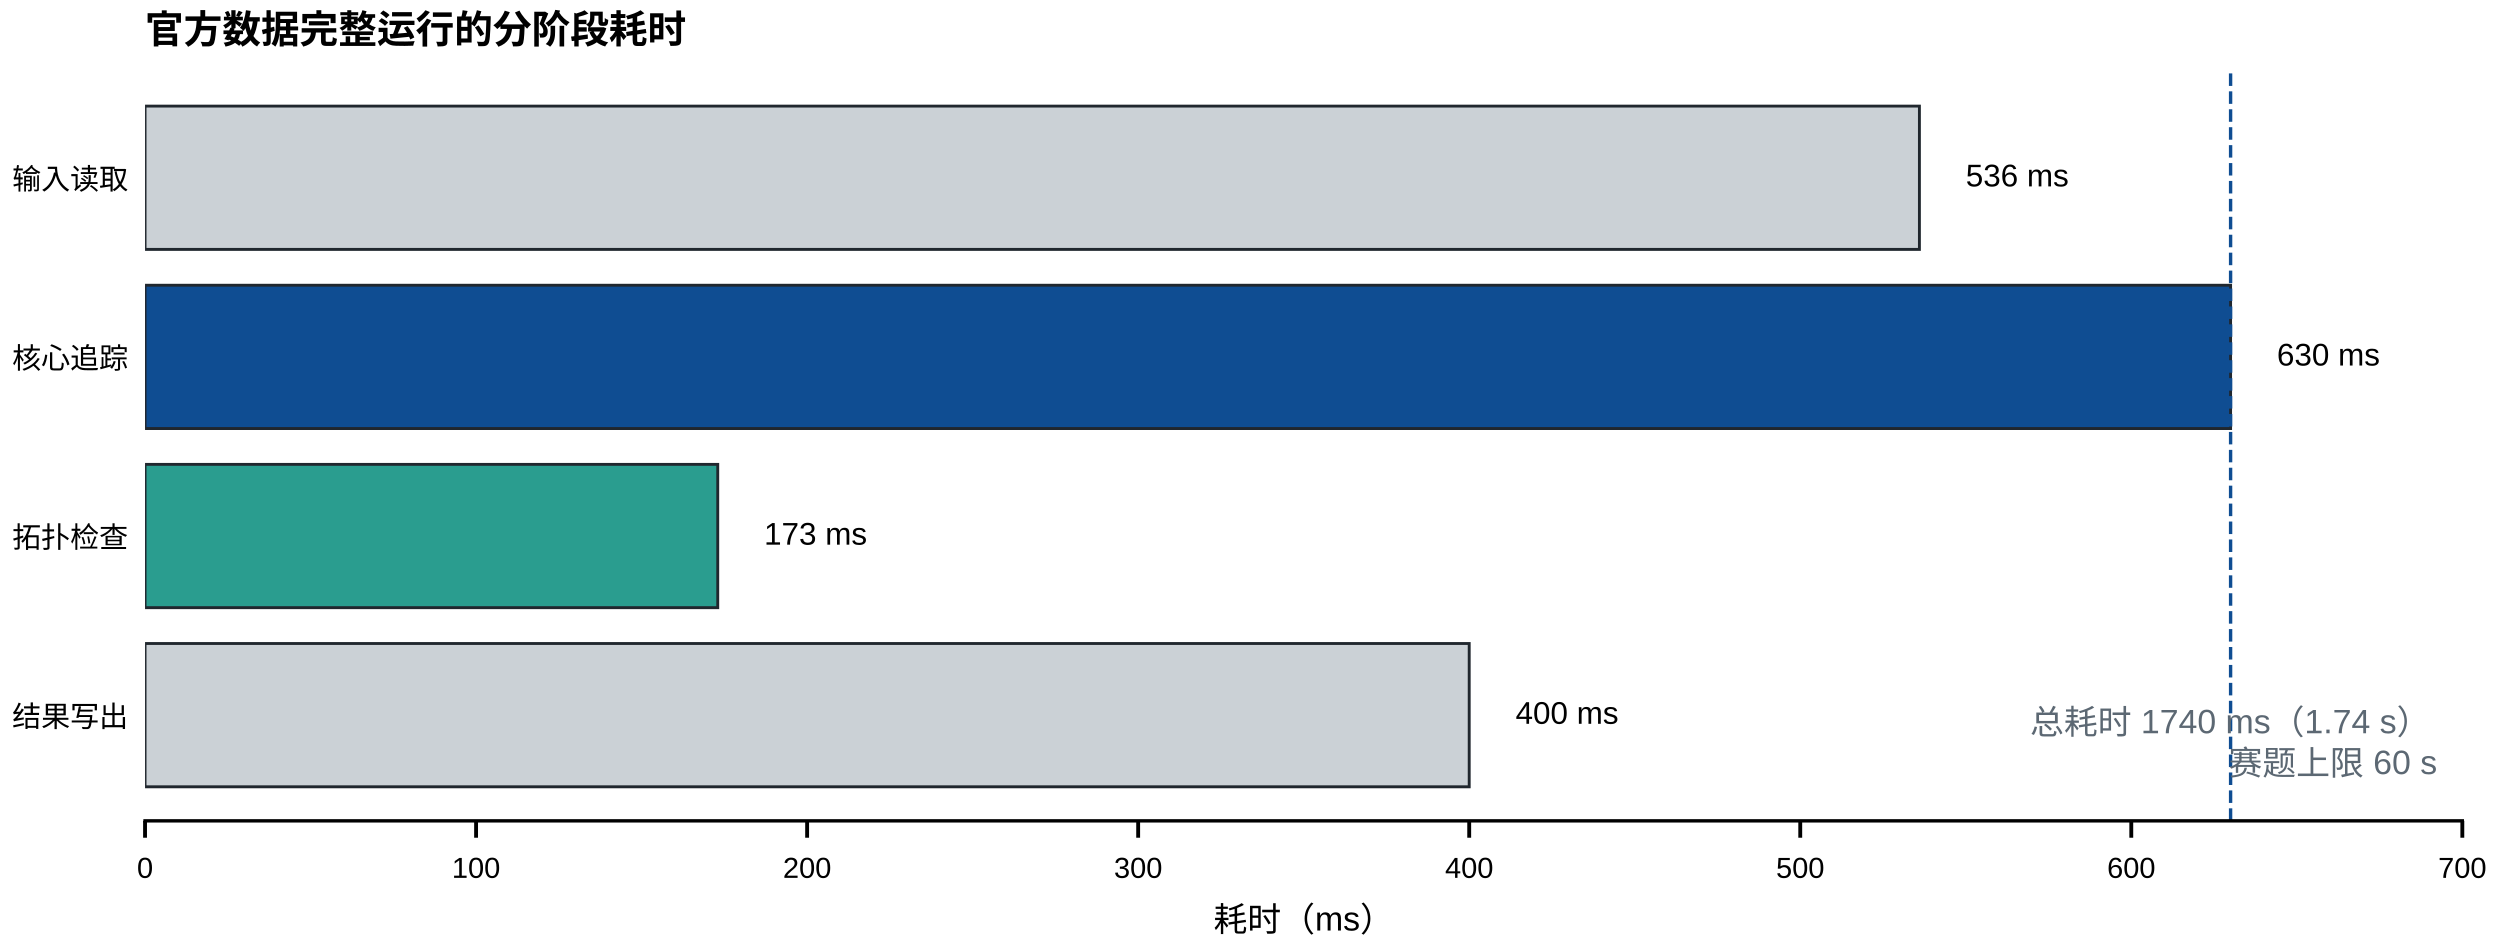
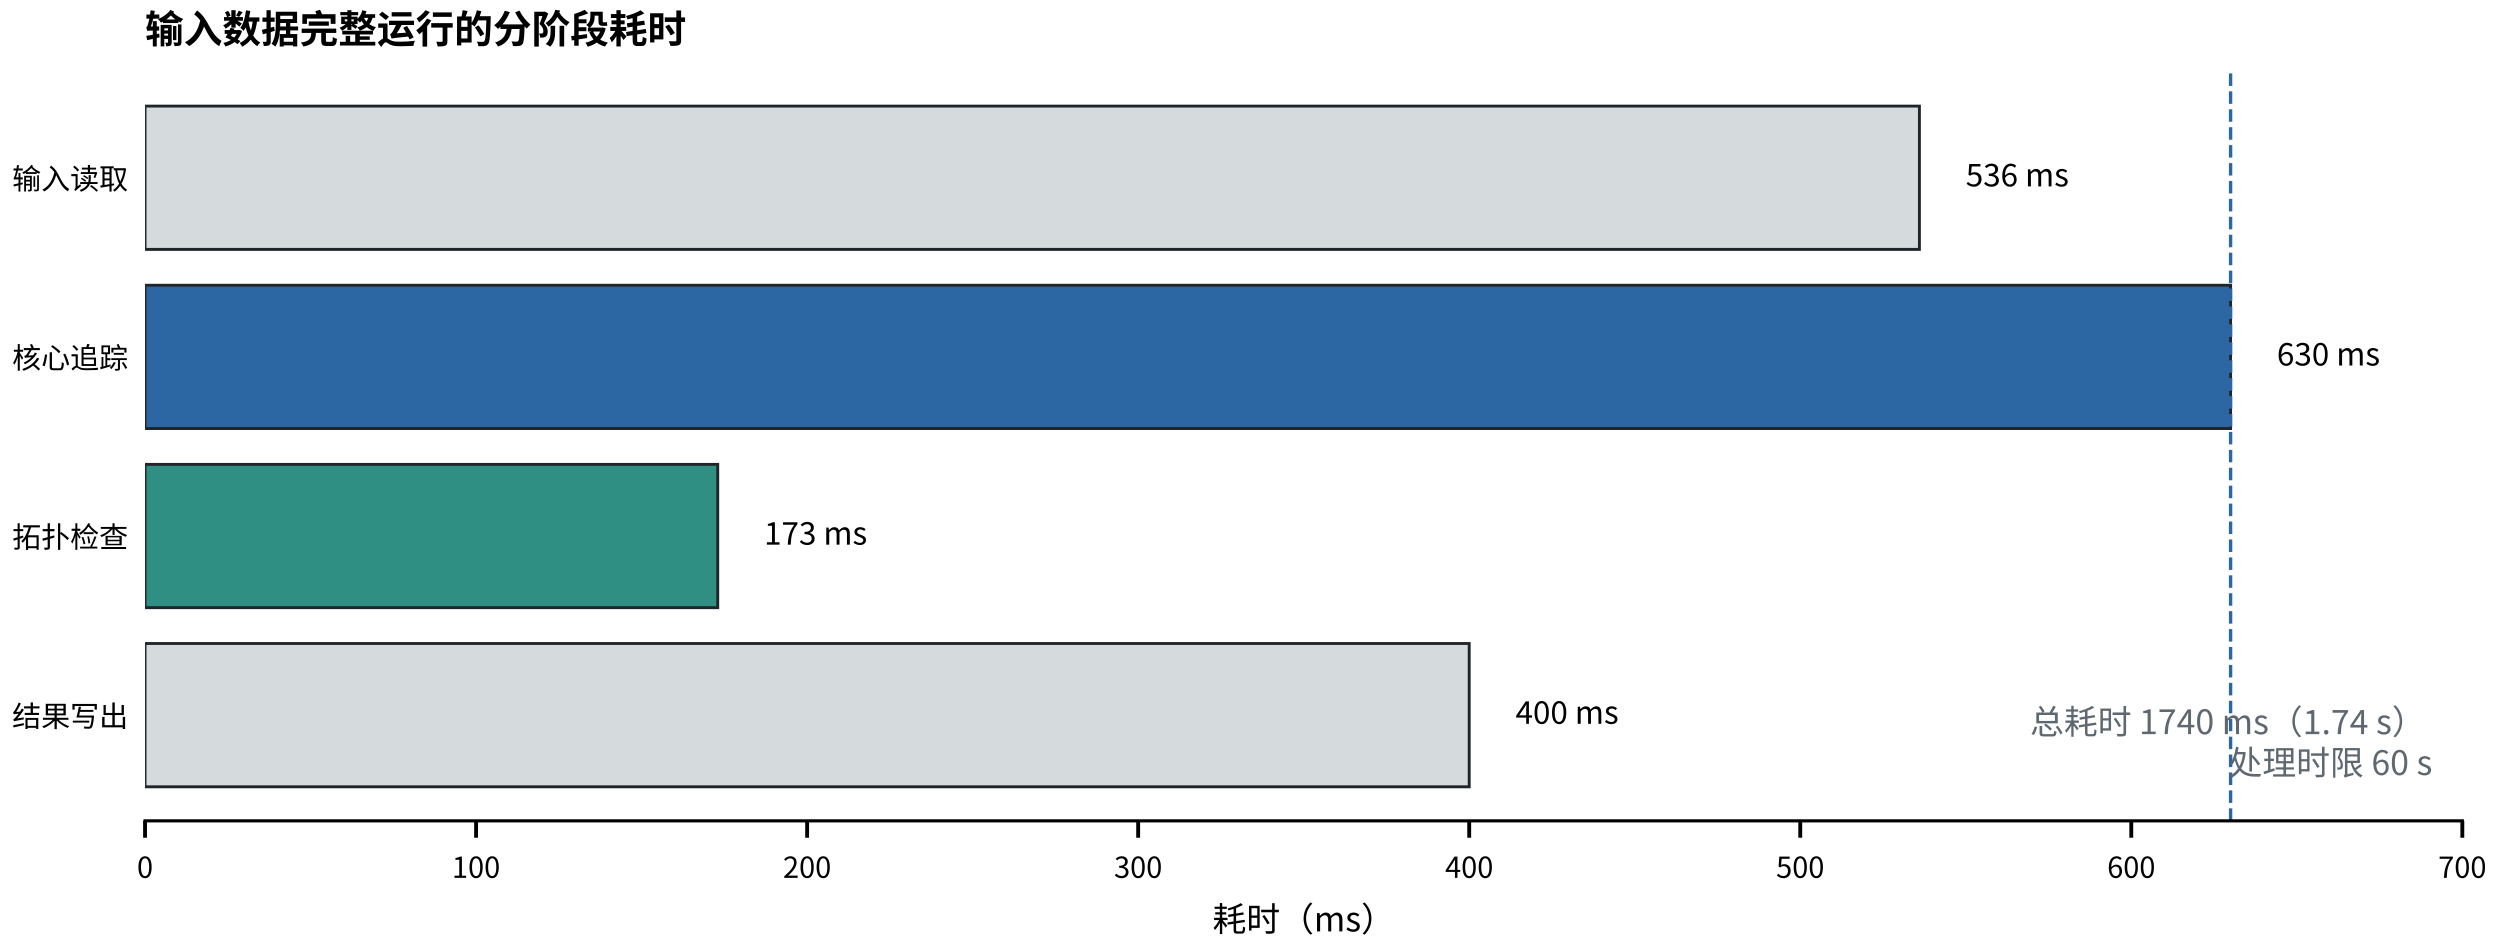
<svg xmlns="http://www.w3.org/2000/svg" xmlns:xlink="http://www.w3.org/1999/xlink" width="517.44pt" height="197.04pt" viewBox="0 0 517.44 197.04" version="1.1">
  <defs>
    <style type="text/css">*{stroke-linejoin: round; stroke-linecap: butt}</style>
  </defs>
  <g id="figure_1">
    <g id="patch_1">
      <path d="M 0 197.04  L 517.44 197.04  L 517.44 0  L 0 0  z " style="fill: #ffffff" />
    </g>
    <g id="axes_1">
      <g id="patch_2">
        <path d="M 30.02 169.896  L 509.642 169.896  L 509.642 14.915  L 30.02 14.915  z " style="fill: #ffffff" />
      </g>
      <g id="patch_3">
-         <path d="M 30.02 21.96  L 397.273 21.96  L 397.273 51.621  L 30.02 51.621  z " clip-path="url(#pf4b0d0aaa3)" style="fill: #cbd1d6; stroke: #20272e; stroke-width: 0.6; stroke-linejoin: miter" />
+         <path d="M 30.02 21.96  L 397.273 21.96  L 397.273 51.621  L 30.02 51.621  z " clip-path="url(#p8f966f1df4)" style="fill: #d5dadd; stroke: #20252a; stroke-width: 0.6; stroke-linejoin: miter" />
      </g>
      <g id="patch_4">
-         <path d="M 30.02 59.036  L 461.68 59.036  L 461.68 88.698  L 30.02 88.698  z " clip-path="url(#pf4b0d0aaa3)" style="fill: #0f4d92; stroke: #20272e; stroke-width: 0.6; stroke-linejoin: miter" />
+         <path d="M 30.02 59.036  L 461.68 59.036  L 461.68 88.698  L 30.02 88.698  z " clip-path="url(#p8f966f1df4)" style="fill: #2d67a3; stroke: #20252a; stroke-width: 0.6; stroke-linejoin: miter" />
      </g>
      <g id="patch_5">
-         <path d="M 30.02 96.113  L 148.555 96.113  L 148.555 125.775  L 30.02 125.775  z " clip-path="url(#pf4b0d0aaa3)" style="fill: #2a9d8f; stroke: #20272e; stroke-width: 0.6; stroke-linejoin: miter" />
+         <path d="M 30.02 96.113  L 148.555 96.113  L 148.555 125.775  L 30.02 125.775  z " clip-path="url(#p8f966f1df4)" style="fill: #2f8f83; stroke: #20252a; stroke-width: 0.6; stroke-linejoin: miter" />
      </g>
      <g id="patch_6">
-         <path d="M 30.02 133.19  L 304.09 133.19  L 304.09 162.851  L 30.02 162.851  z " clip-path="url(#pf4b0d0aaa3)" style="fill: #cbd1d6; stroke: #20272e; stroke-width: 0.6; stroke-linejoin: miter" />
+         <path d="M 30.02 133.19  L 304.09 133.19  L 304.09 162.851  L 30.02 162.851  z " clip-path="url(#p8f966f1df4)" style="fill: #d5dadd; stroke: #20252a; stroke-width: 0.6; stroke-linejoin: miter" />
      </g>
      <g id="matplotlib.axis_1">
        <g id="xtick_1">
          <g id="line2d_1">
            <defs>
-               <path id="m327d183b84" d="M 0 0  L 0 3.5  " style="stroke: #000000; stroke-width: 0.8" />
+               <path id="m85c0bf2ca2" d="M 0 0  L 0 3.5  " style="stroke: #000000; stroke-width: 0.8" />
            </defs>
            <g>
-               <use xlink:href="#m327d183b84" x="30.02" y="169.896" style="stroke: #000000; stroke-width: 0.8" />
+               <use xlink:href="#m85c0bf2ca2" x="30.02" y="169.896" style="stroke: #000000; stroke-width: 0.8" />
            </g>
          </g>
          <g id="text_1">
-             <text style="font: 6px 'Microsoft YaHei', 'SimHei', 'Arial', 'DejaVu Sans', sans-serif; text-anchor: middle" x="30.02" y="181.692" transform="rotate(-0 30.02 181.6922)">0</text>
+             <text style="font-size: 6px; font-family: 'Microsoft YaHei', 'Noto Sans CJK SC', 'Arial', 'DejaVu Sans', sans-serif; text-anchor: middle" x="30.02" y="181.692" transform="rotate(-0 30.02 181.6922)">0</text>
          </g>
        </g>
        <g id="xtick_2">
          <g id="line2d_2">
            <g>
-               <use xlink:href="#m327d183b84" x="98.537" y="169.896" style="stroke: #000000; stroke-width: 0.8" />
+               <use xlink:href="#m85c0bf2ca2" x="98.537" y="169.896" style="stroke: #000000; stroke-width: 0.8" />
            </g>
          </g>
          <g id="text_2">
-             <text style="font: 6px 'Microsoft YaHei', 'SimHei', 'Arial', 'DejaVu Sans', sans-serif; text-anchor: middle" x="98.537" y="181.692" transform="rotate(-0 98.53741 181.6922)">100</text>
+             <text style="font-size: 6px; font-family: 'Microsoft YaHei', 'Noto Sans CJK SC', 'Arial', 'DejaVu Sans', sans-serif; text-anchor: middle" x="98.537" y="181.692" transform="rotate(-0 98.53741 181.6922)">100</text>
          </g>
        </g>
        <g id="xtick_3">
          <g id="line2d_3">
            <g>
-               <use xlink:href="#m327d183b84" x="167.055" y="169.896" style="stroke: #000000; stroke-width: 0.8" />
+               <use xlink:href="#m85c0bf2ca2" x="167.055" y="169.896" style="stroke: #000000; stroke-width: 0.8" />
            </g>
          </g>
          <g id="text_3">
-             <text style="font: 6px 'Microsoft YaHei', 'SimHei', 'Arial', 'DejaVu Sans', sans-serif; text-anchor: middle" x="167.055" y="181.692" transform="rotate(-0 167.0548 181.6922)">200</text>
+             <text style="font-size: 6px; font-family: 'Microsoft YaHei', 'Noto Sans CJK SC', 'Arial', 'DejaVu Sans', sans-serif; text-anchor: middle" x="167.055" y="181.692" transform="rotate(-0 167.0548 181.6922)">200</text>
          </g>
        </g>
        <g id="xtick_4">
          <g id="line2d_4">
            <g>
-               <use xlink:href="#m327d183b84" x="235.572" y="169.896" style="stroke: #000000; stroke-width: 0.8" />
+               <use xlink:href="#m85c0bf2ca2" x="235.572" y="169.896" style="stroke: #000000; stroke-width: 0.8" />
            </g>
          </g>
          <g id="text_4">
-             <text style="font: 6px 'Microsoft YaHei', 'SimHei', 'Arial', 'DejaVu Sans', sans-serif; text-anchor: middle" x="235.572" y="181.692" transform="rotate(-0 235.5722 181.6922)">300</text>
+             <text style="font-size: 6px; font-family: 'Microsoft YaHei', 'Noto Sans CJK SC', 'Arial', 'DejaVu Sans', sans-serif; text-anchor: middle" x="235.572" y="181.692" transform="rotate(-0 235.5722 181.6922)">300</text>
          </g>
        </g>
        <g id="xtick_5">
          <g id="line2d_5">
            <g>
-               <use xlink:href="#m327d183b84" x="304.09" y="169.896" style="stroke: #000000; stroke-width: 0.8" />
+               <use xlink:href="#m85c0bf2ca2" x="304.09" y="169.896" style="stroke: #000000; stroke-width: 0.8" />
            </g>
          </g>
          <g id="text_5">
-             <text style="font: 6px 'Microsoft YaHei', 'SimHei', 'Arial', 'DejaVu Sans', sans-serif; text-anchor: middle" x="304.09" y="181.692" transform="rotate(-0 304.0896 181.6922)">400</text>
+             <text style="font-size: 6px; font-family: 'Microsoft YaHei', 'Noto Sans CJK SC', 'Arial', 'DejaVu Sans', sans-serif; text-anchor: middle" x="304.09" y="181.692" transform="rotate(-0 304.0896 181.6922)">400</text>
          </g>
        </g>
        <g id="xtick_6">
          <g id="line2d_6">
            <g>
-               <use xlink:href="#m327d183b84" x="372.607" y="169.896" style="stroke: #000000; stroke-width: 0.8" />
+               <use xlink:href="#m85c0bf2ca2" x="372.607" y="169.896" style="stroke: #000000; stroke-width: 0.8" />
            </g>
          </g>
          <g id="text_6">
-             <text style="font: 6px 'Microsoft YaHei', 'SimHei', 'Arial', 'DejaVu Sans', sans-serif; text-anchor: middle" x="372.607" y="181.692" transform="rotate(-0 372.607 181.6922)">500</text>
+             <text style="font-size: 6px; font-family: 'Microsoft YaHei', 'Noto Sans CJK SC', 'Arial', 'DejaVu Sans', sans-serif; text-anchor: middle" x="372.607" y="181.692" transform="rotate(-0 372.607 181.6922)">500</text>
          </g>
        </g>
        <g id="xtick_7">
          <g id="line2d_7">
            <g>
-               <use xlink:href="#m327d183b84" x="441.124" y="169.896" style="stroke: #000000; stroke-width: 0.8" />
+               <use xlink:href="#m85c0bf2ca2" x="441.124" y="169.896" style="stroke: #000000; stroke-width: 0.8" />
            </g>
          </g>
          <g id="text_7">
-             <text style="font: 6px 'Microsoft YaHei', 'SimHei', 'Arial', 'DejaVu Sans', sans-serif; text-anchor: middle" x="441.124" y="181.692" transform="rotate(-0 441.1245 181.6922)">600</text>
+             <text style="font-size: 6px; font-family: 'Microsoft YaHei', 'Noto Sans CJK SC', 'Arial', 'DejaVu Sans', sans-serif; text-anchor: middle" x="441.124" y="181.692" transform="rotate(-0 441.1245 181.6922)">600</text>
          </g>
        </g>
        <g id="xtick_8">
          <g id="line2d_8">
            <g>
-               <use xlink:href="#m327d183b84" x="509.642" y="169.896" style="stroke: #000000; stroke-width: 0.8" />
+               <use xlink:href="#m85c0bf2ca2" x="509.642" y="169.896" style="stroke: #000000; stroke-width: 0.8" />
            </g>
          </g>
          <g id="text_8">
-             <text style="font: 6px 'Microsoft YaHei', 'SimHei', 'Arial', 'DejaVu Sans', sans-serif; text-anchor: middle" x="509.642" y="181.692" transform="rotate(-0 509.6419 181.6922)">700</text>
+             <text style="font-size: 6px; font-family: 'Microsoft YaHei', 'Noto Sans CJK SC', 'Arial', 'DejaVu Sans', sans-serif; text-anchor: middle" x="509.642" y="181.692" transform="rotate(-0 509.6419 181.6922)">700</text>
          </g>
        </g>
        <g id="text_9">
-           <text style="font: 7px 'Microsoft YaHei', 'SimHei', 'Arial', 'DejaVu Sans', sans-serif; text-anchor: middle" x="269.831" y="192.779" transform="rotate(-0 269.8309 192.7794)">耗时（ms）</text>
+           <text style="font-size: 7px; font-family: 'Microsoft YaHei', 'Noto Sans CJK SC', 'Arial', 'DejaVu Sans', sans-serif; text-anchor: middle" x="269.831" y="192.779" transform="rotate(-0 269.8309 192.7794)">耗时（ms）</text>
        </g>
      </g>
      <g id="matplotlib.axis_2">
        <g id="ytick_1">
          <g id="line2d_9" />
          <g id="text_10">
-             <text style="font: 6px 'Microsoft YaHei', 'SimHei', 'Arial', 'DejaVu Sans', sans-serif; text-anchor: end" x="26.52" y="39.188" transform="rotate(-0 26.52 39.18842)">输入读取</text>
+             <text style="font-size: 6px; font-family: 'Microsoft YaHei', 'Noto Sans CJK SC', 'Arial', 'DejaVu Sans', sans-serif; text-anchor: end" x="26.52" y="39.188" transform="rotate(-0 26.52 39.18842)">输入读取</text>
          </g>
        </g>
        <g id="ytick_2">
          <g id="line2d_10" />
          <g id="text_11">
-             <text style="font: 6px 'Microsoft YaHei', 'SimHei', 'Arial', 'DejaVu Sans', sans-serif; text-anchor: end" x="26.52" y="76.265" transform="rotate(-0 26.52 76.2652)">核心追踪</text>
+             <text style="font-size: 6px; font-family: 'Microsoft YaHei', 'Noto Sans CJK SC', 'Arial', 'DejaVu Sans', sans-serif; text-anchor: end" x="26.52" y="76.265" transform="rotate(-0 26.52 76.2652)">核心追踪</text>
          </g>
        </g>
        <g id="ytick_3">
          <g id="line2d_11" />
          <g id="text_12">
-             <text style="font: 6px 'Microsoft YaHei', 'SimHei', 'Arial', 'DejaVu Sans', sans-serif; text-anchor: end" x="26.52" y="113.342" transform="rotate(-0 26.52 113.342)">拓扑检查</text>
+             <text style="font-size: 6px; font-family: 'Microsoft YaHei', 'Noto Sans CJK SC', 'Arial', 'DejaVu Sans', sans-serif; text-anchor: end" x="26.52" y="113.342" transform="rotate(-0 26.52 113.342)">拓扑检查</text>
          </g>
        </g>
        <g id="ytick_4">
          <g id="line2d_12" />
          <g id="text_13">
-             <text style="font: 6px 'Microsoft YaHei', 'SimHei', 'Arial', 'DejaVu Sans', sans-serif; text-anchor: end" x="26.52" y="150.419" transform="rotate(-0 26.52 150.4188)">结果写出</text>
+             <text style="font-size: 6px; font-family: 'Microsoft YaHei', 'Noto Sans CJK SC', 'Arial', 'DejaVu Sans', sans-serif; text-anchor: end" x="26.52" y="150.419" transform="rotate(-0 26.52 150.4188)">结果写出</text>
          </g>
        </g>
      </g>
      <g id="line2d_13">
-         <path d="M 461.68 169.896  L 461.68 14.915  " clip-path="url(#pf4b0d0aaa3)" style="fill: none; stroke-dasharray: 2.59,1.12; stroke-dashoffset: 0; stroke: #0f4d92; stroke-width: 0.7" />
+         <path d="M 461.68 169.896  L 461.68 14.915  " clip-path="url(#p8f966f1df4)" style="fill: none; stroke-dasharray: 2.59,1.12; stroke-dashoffset: 0; stroke: #2d67a3; stroke-width: 0.7" />
      </g>
      <g id="patch_7">
-         <path d="M 30.02 169.896  L 509.642 169.896  " style="fill: none; stroke: #000000; stroke-width: 0.7; stroke-linejoin: miter; stroke-linecap: square" />
+         <path d="M 30.02 169.896  L 509.642 169.896  " style="fill: none; stroke: #000000; stroke-width: 0.65; stroke-linejoin: miter; stroke-linecap: square" />
      </g>
      <g id="text_14">
-         <text style="font: 6.5px 'Microsoft YaHei', 'SimHei', 'Arial', 'DejaVu Sans', sans-serif; text-anchor: start" x="406.866" y="38.58" transform="rotate(-0 406.8657 38.58034)">536 ms</text>
+         <text style="font-size: 6.5px; font-family: 'Microsoft YaHei', 'Noto Sans CJK SC', 'Arial', 'DejaVu Sans', sans-serif; text-anchor: start" x="406.866" y="38.58" transform="rotate(-0 406.8657 38.58034)">536 ms</text>
      </g>
      <g id="text_15">
-         <text style="font: 6.5px 'Microsoft YaHei', 'SimHei', 'Arial', 'DejaVu Sans', sans-serif; text-anchor: start" x="471.272" y="75.657" transform="rotate(-0 471.2721 75.65711)">630 ms</text>
+         <text style="font-size: 6.5px; font-family: 'Microsoft YaHei', 'Noto Sans CJK SC', 'Arial', 'DejaVu Sans', sans-serif; text-anchor: start" x="471.272" y="75.657" transform="rotate(-0 471.2721 75.65711)">630 ms</text>
      </g>
      <g id="text_16">
-         <text style="font: 6.5px 'Microsoft YaHei', 'SimHei', 'Arial', 'DejaVu Sans', sans-serif; text-anchor: start" x="158.148" y="112.734" transform="rotate(-0 158.1476 112.7339)">173 ms</text>
+         <text style="font-size: 6.5px; font-family: 'Microsoft YaHei', 'Noto Sans CJK SC', 'Arial', 'DejaVu Sans', sans-serif; text-anchor: start" x="158.148" y="112.734" transform="rotate(-0 158.1476 112.7339)">173 ms</text>
      </g>
      <g id="text_17">
-         <text style="font: 6.5px 'Microsoft YaHei', 'SimHei', 'Arial', 'DejaVu Sans', sans-serif; text-anchor: start" x="313.682" y="149.811" transform="rotate(-0 313.6821 149.8107)">400 ms</text>
+         <text style="font-size: 6.5px; font-family: 'Microsoft YaHei', 'Noto Sans CJK SC', 'Arial', 'DejaVu Sans', sans-serif; text-anchor: start" x="313.682" y="149.811" transform="rotate(-0 313.6821 149.8107)">400 ms</text>
      </g>
      <g id="text_18">
-         <text style="fill: #5c6873; font: 7px 'Microsoft YaHei', 'SimHei', 'Arial', 'DejaVu Sans', sans-serif" transform="translate(420.1708 151.9518)">总耗时 1740 ms（1.74 s）</text>
-         <text style="fill: #5c6873; font: 7px 'Microsoft YaHei', 'SimHei', 'Arial', 'DejaVu Sans', sans-serif" transform="translate(461.2521 160.4067)">赛题上限 60 s</text>
+         <text style="font-size: 7px; font-family: 'Microsoft YaHei', 'Noto Sans CJK SC', 'Arial', 'DejaVu Sans', sans-serif; fill: #5f6870" transform="translate(420.1708 151.9518)">总耗时 1740 ms（1.74 s）</text>
+         <text style="font-size: 7px; font-family: 'Microsoft YaHei', 'Noto Sans CJK SC', 'Arial', 'DejaVu Sans', sans-serif; fill: #5f6870" transform="translate(461.2521 160.4067)">处理时限 60 s</text>
      </g>
      <g id="text_19">
-         <text style="font: 700 8px 'Microsoft YaHei', 'SimHei', 'Arial', 'DejaVu Sans', sans-serif; text-anchor: start" x="30.02" y="8.915" transform="rotate(-0 30.02 8.915)">官方数据完整运行的分阶段耗时</text>
+         <text style="font-weight: 700; font-size: 8px; font-family: 'Microsoft YaHei', 'Noto Sans CJK SC', 'Arial', 'DejaVu Sans', sans-serif; text-anchor: start" x="30.02" y="8.915" transform="rotate(-0 30.02 8.915)">输入数据完整运行的分阶段耗时</text>
      </g>
    </g>
  </g>
  <defs>
-     <clipPath id="pf4b0d0aaa3">
+     <clipPath id="p8f966f1df4">
      <rect x="30.02" y="14.915" width="479.622" height="154.981" />
    </clipPath>
  </defs>
</svg>
